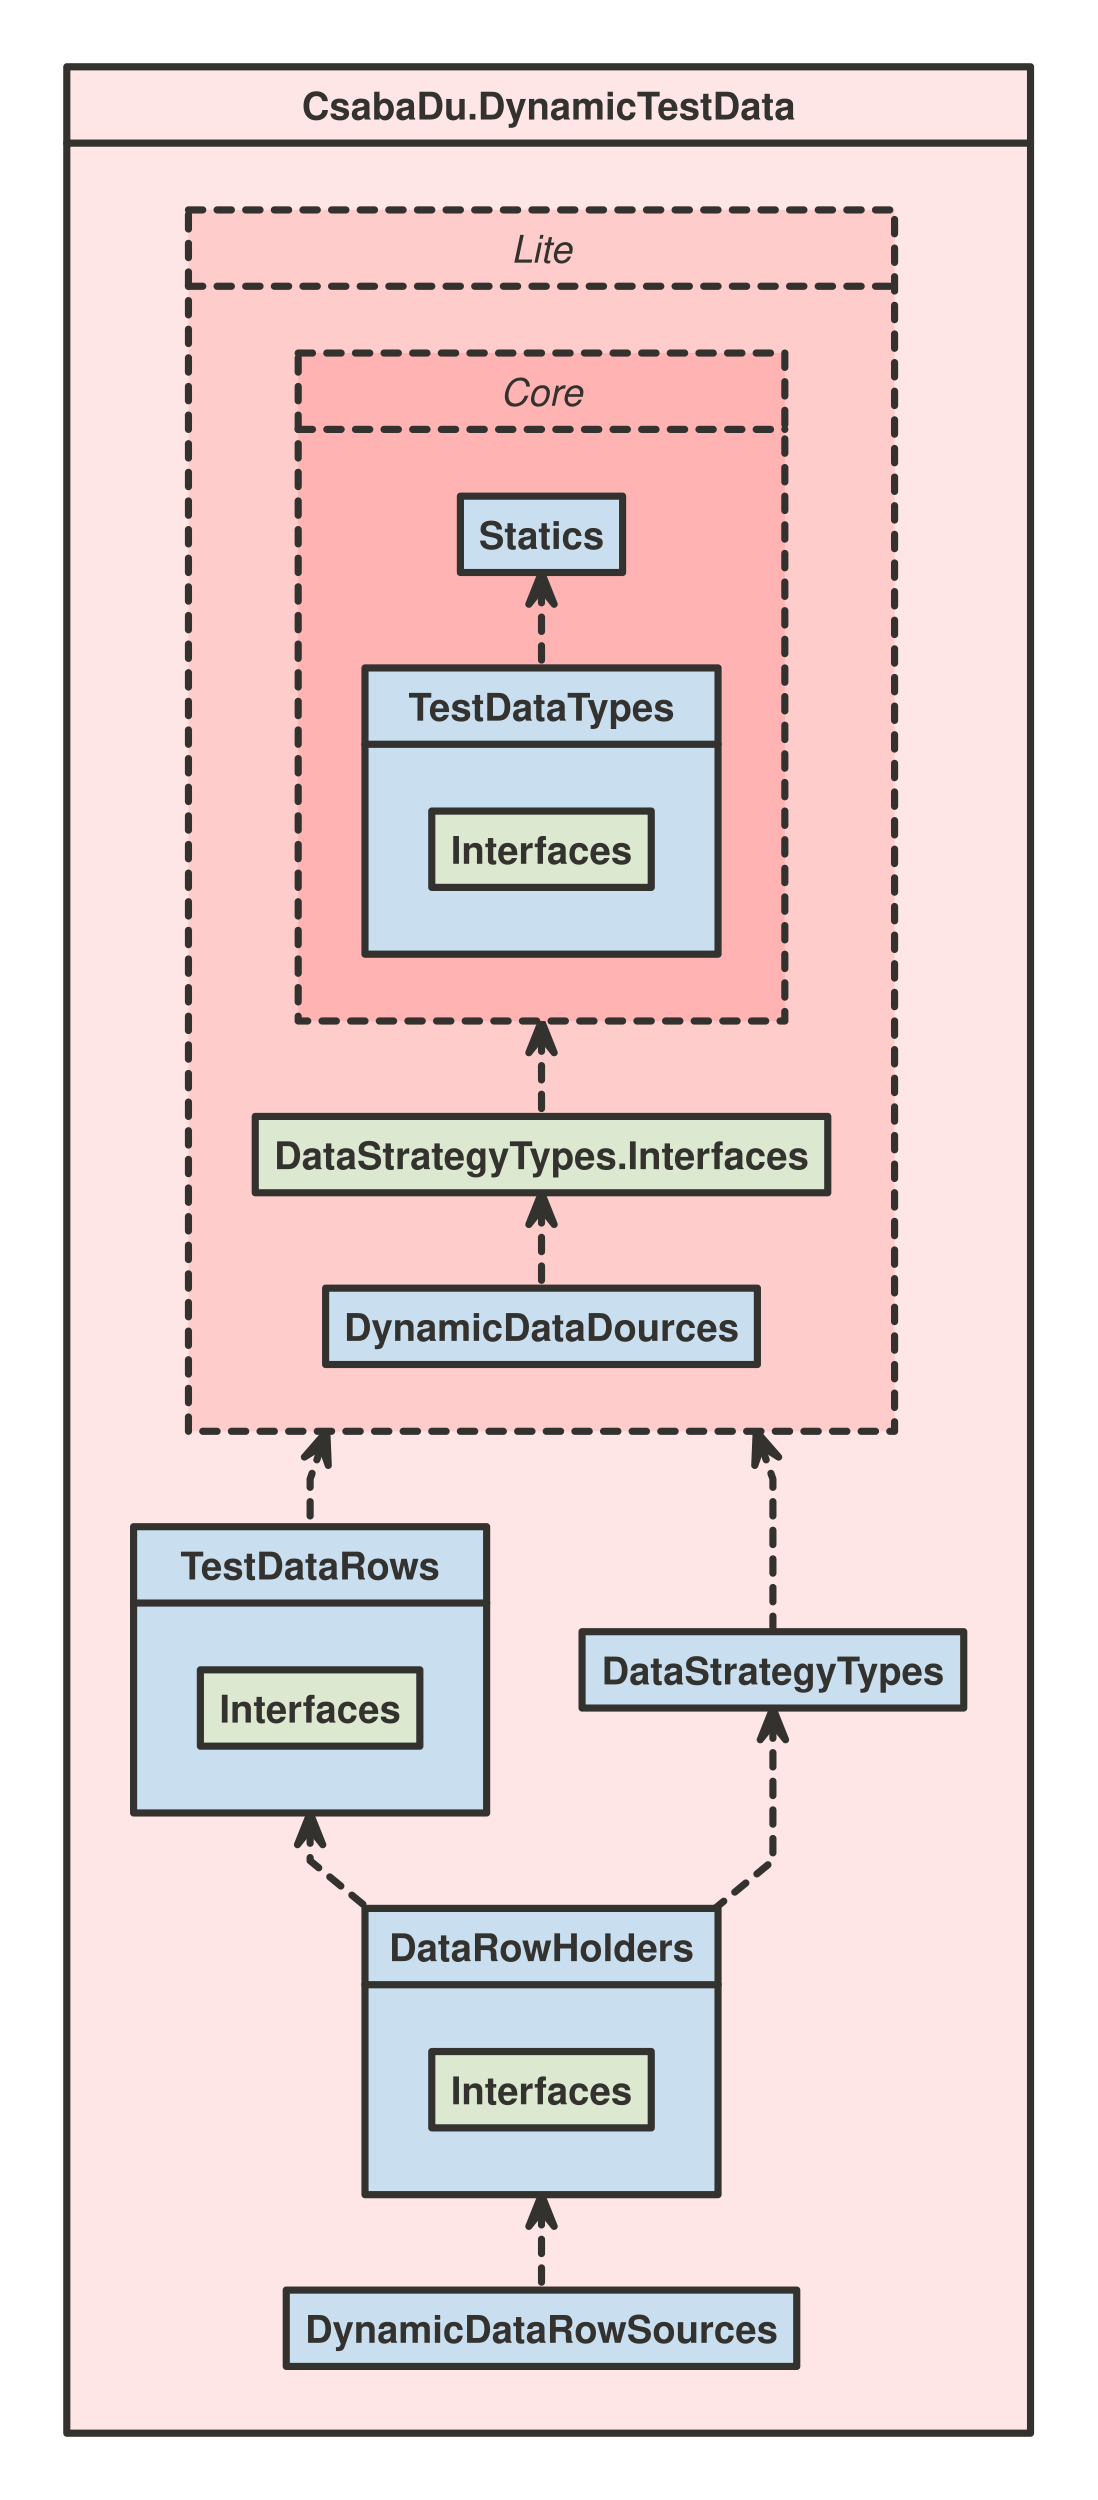
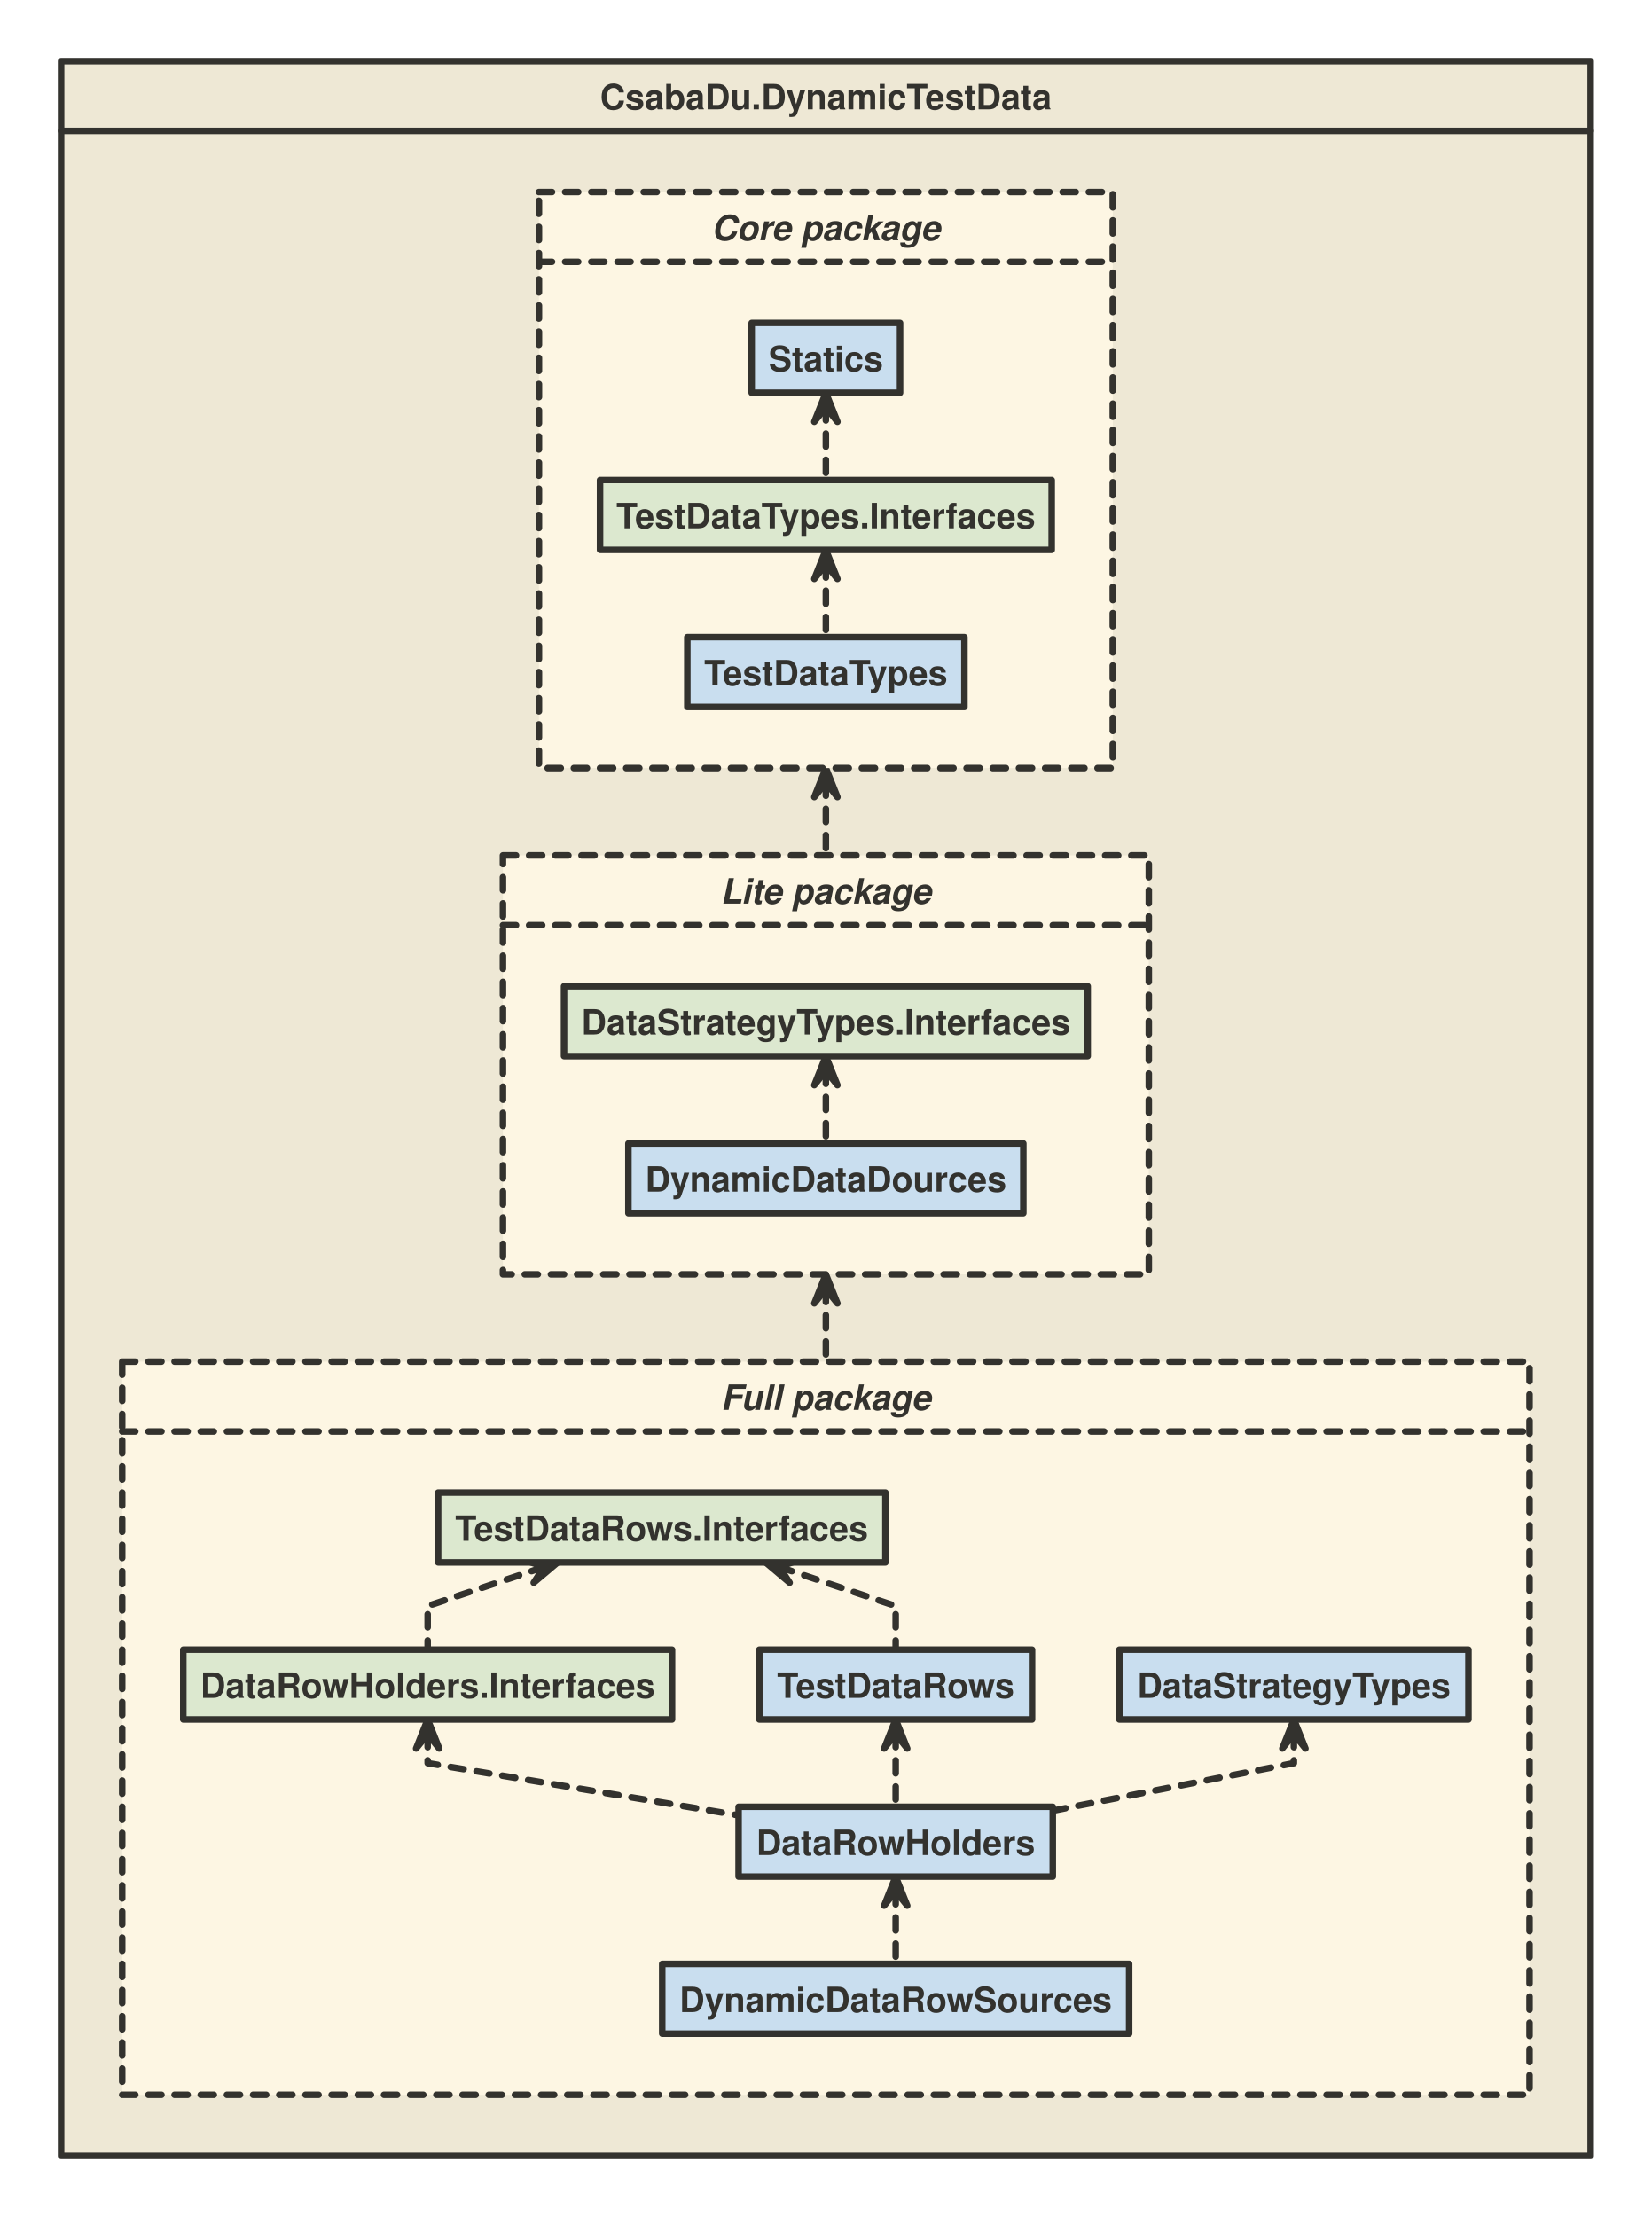
- <svg xmlns="http://www.w3.org/2000/svg" version="1.1" baseProfile="full" width="460.0" height="1048.0" viewBox="0 0 460 1048">
+ <svg xmlns="http://www.w3.org/2000/svg" version="1.1" baseProfile="full" width="757.0" height="1016.0" viewBox="0 0 757 1016">
  <g stroke-width="1.0" text-align="left" font="12pt Helvetica, Arial, sans-serif" font-size="12pt" font-family="Helvetica" font-weight="bold" font-style="normal">
    <g font-family="Helvetica" font-size="12pt" font-weight="bold" font-style="normal" stroke-width="3.0" stroke-linejoin="round" stroke-linecap="round" stroke="#33322E">
      <g stroke="transparent" fill="transparent">
-         <rect x="0.0" y="0.0" height="1048.0" width="460.0" stroke="none" />
+         <rect x="0.0" y="0.0" height="1016.0" width="757.0" stroke="none" />
      </g>
      <g transform="translate(8, 8)" fill="#33322E">
        <g transform="translate(20, 20)">
          <g data-name="CsabaDu.DynamicTestData">
-             <g fill="#ffe6e6" stroke="#33322E" data-name="CsabaDu.DynamicTestData">
-               <rect x="0.0" y="0.0" height="992.0" width="404.0" data-name="CsabaDu.DynamicTestData" />
-               <path d="M0.0 32.0 L404.0 32.0" fill="none" data-name="CsabaDu.DynamicTestData" />
+             <g fill="#eee8d5" stroke="#33322E" data-name="CsabaDu.DynamicTestData">
+               <rect x="0.0" y="0.0" height="960.0" width="701.0" data-name="CsabaDu.DynamicTestData" />
+               <path d="M0.0 32.0 L701.0 32.0" fill="none" data-name="CsabaDu.DynamicTestData" />
            </g>
            <g transform="translate(0, 0)" font-family="Helvetica" font-size="12pt" font-weight="bold" font-style="normal" data-name="CsabaDu.DynamicTestData" data-compartment="0">
              <g transform="translate(8, 8)" fill="#33322E" text-align="center" data-name="CsabaDu.DynamicTestData" data-compartment="0">
-                 <text x="194.0" y="14.1" stroke="none" text-anchor="middle" data-name="CsabaDu.DynamicTestData" data-compartment="0">CsabaDu.DynamicTestData</text>
+                 <text x="342.5" y="14.1" stroke="none" text-anchor="middle" data-name="CsabaDu.DynamicTestData" data-compartment="0">CsabaDu.DynamicTestData</text>
              </g>
            </g>
            <g transform="translate(0, 32)" font-family="Helvetica" font-size="12pt" font-weight="normal" font-style="normal" data-name="CsabaDu.DynamicTestData" data-compartment="1">
              <g transform="translate(8, 8)" fill="#33322E" data-name="CsabaDu.DynamicTestData" data-compartment="1">
                <g transform="translate(20, 20)" fill="#33322E" font-family="Helvetica" font-size="12pt" font-weight="normal" font-style="normal" data-name="CsabaDu.DynamicTestData" data-compartment="1">
                  <g stroke-dasharray="6 6" data-name="CsabaDu.DynamicTestData" data-compartment="1">
-                     <path d="M263.2 518.3 L268 532 L268 596 L268.0 596.0 " fill="none" data-name="CsabaDu.DynamicTestData" data-compartment="1" />
-                   </g>
-                   <path d="M270.4 522.8 L263.2 518.3 L260.4 526.3 L261.0 512.0 Z" data-name="CsabaDu.DynamicTestData" data-compartment="1" />
+                     <path d="M322.5 270.7 L322.5 284 L322.5 304 L322.5 304.0 " fill="none" data-name="CsabaDu.DynamicTestData" data-compartment="1" />
+                   </g>
+                   <path d="M327.8 277.3 L322.5 270.7 L317.2 277.3 L322.5 264.0 Z" data-name="CsabaDu.DynamicTestData" data-compartment="1" />
                  <g stroke-dasharray="6 6" data-name="CsabaDu.DynamicTestData" data-compartment="1">
-                     <path d="M78.8 518.3 L74 532 L74 552 L74.0 552.0 " fill="none" data-name="CsabaDu.DynamicTestData" data-compartment="1" />
-                   </g>
-                   <path d="M81.6 526.3 L78.8 518.3 L71.6 522.8 L81.0 512.0 Z" data-name="CsabaDu.DynamicTestData" data-compartment="1" />
-                   <g stroke-dasharray="6 6" data-name="CsabaDu.DynamicTestData" data-compartment="1">
-                     <path d="M74.0 678.7 L74 692 L98.25 712 L98.3 712.0 " fill="none" data-name="CsabaDu.DynamicTestData" data-compartment="1" />
-                   </g>
-                   <path d="M79.3 685.3 L74.0 678.7 L68.7 685.3 L74.0 672.0 Z" data-name="CsabaDu.DynamicTestData" data-compartment="1" />
-                   <g stroke-dasharray="6 6" data-name="CsabaDu.DynamicTestData" data-compartment="1">
-                     <path d="M268.0 634.7 L268 692 L243.75 712 L243.8 712.0 " fill="none" data-name="CsabaDu.DynamicTestData" data-compartment="1" />
-                   </g>
-                   <path d="M273.3 641.3 L268.0 634.7 L262.7 641.3 L268.0 628.0 Z" data-name="CsabaDu.DynamicTestData" data-compartment="1" />
-                   <g stroke-dasharray="6 6" data-name="CsabaDu.DynamicTestData" data-compartment="1">
-                     <path d="M171.0 838.7 L171 852 L171 872 L171.0 872.0 " fill="none" data-name="CsabaDu.DynamicTestData" data-compartment="1" />
-                   </g>
-                   <path d="M176.3 845.3 L171.0 838.7 L165.7 845.3 L171.0 832.0 Z" data-name="CsabaDu.DynamicTestData" data-compartment="1" />
-                   <g data-name="Lite">
-                     <g fill="#ffcccc" stroke="#33322E" stroke-dasharray="6 6" data-name="Lite">
-                       <rect x="23.0" y="0.0" height="512.0" width="296.0" data-name="Lite" />
-                       <path d="M23.0 32.0 L319.0 32.0" fill="none" data-name="Lite" />
-                     </g>
-                     <g transform="translate(23, 0)" font-family="Helvetica" font-size="12pt" font-weight="normal" font-style="italic" data-name="Lite" data-compartment="0">
-                       <g transform="translate(8, 8)" fill="#33322E" text-align="center" data-name="Lite" data-compartment="0">
-                         <text x="140.0" y="14.1" stroke="none" text-anchor="middle" data-name="Lite" data-compartment="0">Lite</text>
-                       </g>
-                     </g>
-                     <g transform="translate(23, 32)" font-family="Helvetica" font-size="12pt" font-weight="normal" font-style="normal" data-name="Lite" data-compartment="1">
-                       <g transform="translate(8, 8)" fill="#33322E" data-name="Lite" data-compartment="1">
-                         <g transform="translate(20, 20)" fill="#33322E" font-family="Helvetica" font-size="12pt" font-weight="normal" font-style="normal" data-name="Lite" data-compartment="1">
-                           <g stroke-dasharray="6 6" data-name="Lite" data-compartment="1">
-                             <path d="M120.0 286.7 L120 300 L120 320 L120.0 320.0 " fill="none" data-name="Lite" data-compartment="1" />
-                           </g>
-                           <path d="M125.3 293.3 L120.0 286.7 L114.7 293.3 L120.0 280.0 Z" data-name="Lite" data-compartment="1" />
-                           <g stroke-dasharray="6 6" data-name="Lite" data-compartment="1">
-                             <path d="M120.0 358.7 L120 372 L120 392 L120.0 392.0 " fill="none" data-name="Lite" data-compartment="1" />
-                           </g>
-                           <path d="M125.3 365.3 L120.0 358.7 L114.7 365.3 L120.0 352.0 Z" data-name="Lite" data-compartment="1" />
-                           <g data-name="Core">
-                             <g fill="#ffb3b3" stroke="#33322E" stroke-dasharray="6 6" data-name="Core">
-                               <rect x="18.0" y="0.0" height="280.0" width="204.0" data-name="Core" />
-                               <path d="M18.0 32.0 L222.0 32.0" fill="none" data-name="Core" />
-                             </g>
-                             <g transform="translate(18, 0)" font-family="Helvetica" font-size="12pt" font-weight="normal" font-style="italic" data-name="Core" data-compartment="0">
-                               <g transform="translate(8, 8)" fill="#33322E" text-align="center" data-name="Core" data-compartment="0">
-                                 <text x="94.0" y="14.1" stroke="none" text-anchor="middle" data-name="Core" data-compartment="0">Core</text>
-                               </g>
-                             </g>
-                             <g transform="translate(18, 32)" font-family="Helvetica" font-size="12pt" font-weight="normal" font-style="normal" data-name="Core" data-compartment="1">
-                               <g transform="translate(8, 8)" fill="#33322E" data-name="Core" data-compartment="1">
-                                 <g transform="translate(20, 20)" fill="#33322E" font-family="Helvetica" font-size="12pt" font-weight="normal" font-style="normal" data-name="Core" data-compartment="1">
-                                   <g stroke-dasharray="6 6" data-name="Core" data-compartment="1">
-                                     <path d="M74.0 38.7 L74 52 L74 72 L74.0 72.0 " fill="none" data-name="Core" data-compartment="1" />
-                                   </g>
-                                   <path d="M79.3 45.3 L74.0 38.7 L68.7 45.3 L74.0 32.0 Z" data-name="Core" data-compartment="1" />
-                                   <g data-name="Statics">
-                                     <g fill="#C9DEEF" stroke="#33322E" data-name="Statics">
-                                       <rect x="40.0" y="0.0" height="32.0" width="68.0" data-name="Statics" />
-                                     </g>
-                                     <g transform="translate(40, 0)" font-family="Helvetica" font-size="12pt" font-weight="bold" font-style="normal" data-name="Statics" data-compartment="0">
-                                       <g transform="translate(8, 8)" fill="#33322E" text-align="center" data-name="Statics" data-compartment="0">
-                                         <text x="26.0" y="14.1" stroke="none" text-anchor="middle" data-name="Statics" data-compartment="0">Statics</text>
-                                       </g>
-                                     </g>
-                                   </g>
-                                   <g data-name="TestDataTypes">
-                                     <g fill="#C9DEEF" stroke="#33322E" data-name="TestDataTypes">
-                                       <rect x="0.0" y="72.0" height="120.0" width="148.0" data-name="TestDataTypes" />
-                                       <path d="M0.0 104.0 L148.0 104.0" fill="none" data-name="TestDataTypes" />
-                                     </g>
-                                     <g transform="translate(0, 72)" font-family="Helvetica" font-size="12pt" font-weight="bold" font-style="normal" data-name="TestDataTypes" data-compartment="0">
-                                       <g transform="translate(8, 8)" fill="#33322E" text-align="center" data-name="TestDataTypes" data-compartment="0">
-                                         <text x="66.0" y="14.1" stroke="none" text-anchor="middle" data-name="TestDataTypes" data-compartment="0">TestDataTypes</text>
-                                       </g>
-                                     </g>
-                                     <g transform="translate(0, 104)" font-family="Helvetica" font-size="12pt" font-weight="normal" font-style="normal" data-name="TestDataTypes" data-compartment="1">
-                                       <g transform="translate(8, 8)" fill="#33322E" data-name="TestDataTypes" data-compartment="1">
-                                         <g transform="translate(20, 20)" data-name="TestDataTypes" data-compartment="1">
-                                           <g data-name="Interfaces">
-                                             <g fill="#DCE8CF" stroke="#33322E" data-name="Interfaces">
-                                               <rect x="0.0" y="0.0" height="32.0" width="92.0" data-name="Interfaces" />
-                                             </g>
-                                             <g transform="translate(0, 0)" font-family="Helvetica" font-size="12pt" font-weight="bold" font-style="normal" data-name="Interfaces" data-compartment="0">
-                                               <g transform="translate(8, 8)" fill="#33322E" text-align="center" data-name="Interfaces" data-compartment="0">
-                                                 <text x="38.0" y="14.1" stroke="none" text-anchor="middle" data-name="Interfaces" data-compartment="0">Interfaces</text>
-                                               </g>
-                                             </g>
-                                           </g>
-                                         </g>
-                                       </g>
-                                     </g>
-                                   </g>
-                                 </g>
-                               </g>
-                             </g>
-                           </g>
+                     <path d="M322.5 502.7 L322.5 516 L322.5 536 L322.5 536.0 " fill="none" data-name="CsabaDu.DynamicTestData" data-compartment="1" />
+                   </g>
+                   <path d="M327.8 509.3 L322.5 502.7 L317.2 509.3 L322.5 496.0 Z" data-name="CsabaDu.DynamicTestData" data-compartment="1" />
+                   <g data-name="Core package">
+                     <g fill="#fdf6e3" stroke="#33322E" stroke-dasharray="6 6" data-name="Core package">
+                       <rect x="191.0" y="0.0" height="264.0" width="263.0" data-name="Core package" />
+                       <path d="M191.0 32.0 L454.0 32.0" fill="none" data-name="Core package" />
+                     </g>
+                     <g transform="translate(191, 0)" font-family="Helvetica" font-size="12pt" font-weight="bold" font-style="italic" data-name="Core package" data-compartment="0">
+                       <g transform="translate(8, 8)" fill="#33322E" text-align="center" data-name="Core package" data-compartment="0">
+                         <text x="123.5" y="14.1" stroke="none" text-anchor="middle" data-name="Core package" data-compartment="0">Core package</text>
+                       </g>
+                     </g>
+                     <g transform="translate(191, 32)" font-family="Helvetica" font-size="12pt" font-weight="normal" font-style="normal" data-name="Core package" data-compartment="1">
+                       <g transform="translate(8, 8)" fill="#33322E" data-name="Core package" data-compartment="1">
+                         <g transform="translate(20, 20)" fill="#33322E" font-family="Helvetica" font-size="12pt" font-weight="normal" font-style="normal" data-name="Core package" data-compartment="1">
+                           <g stroke-dasharray="6 6" data-name="Core package" data-compartment="1">
+                             <path d="M103.5 38.7 L103.5 52 L103.5 72 L103.5 72.0 " fill="none" data-name="Core package" data-compartment="1" />
+                           </g>
+                           <path d="M108.8 45.3 L103.5 38.7 L98.2 45.3 L103.5 32.0 Z" data-name="Core package" data-compartment="1" />
+                           <g stroke-dasharray="6 6" data-name="Core package" data-compartment="1">
+                             <path d="M103.5 110.7 L103.5 124 L103.5 144 L103.5 144.0 " fill="none" data-name="Core package" data-compartment="1" />
+                           </g>
+                           <path d="M108.8 117.3 L103.5 110.7 L98.2 117.3 L103.5 104.0 Z" data-name="Core package" data-compartment="1" />
+                           <g data-name="Statics">
+                             <g fill="#C9DEEF" stroke="#33322E" data-name="Statics">
+                               <rect x="69.5" y="0.0" height="32.0" width="68.0" data-name="Statics" />
+                             </g>
+                             <g transform="translate(69.5, 0)" font-family="Helvetica" font-size="12pt" font-weight="bold" font-style="normal" data-name="Statics" data-compartment="0">
+                               <g transform="translate(8, 8)" fill="#33322E" text-align="center" data-name="Statics" data-compartment="0">
+                                 <text x="26.0" y="14.1" stroke="none" text-anchor="middle" data-name="Statics" data-compartment="0">Statics</text>
+                               </g>
+                             </g>
+                           </g>
+                           <g data-name="TestDataTypes.Interfaces">
+                             <g fill="#DCE8CF" stroke="#33322E" data-name="TestDataTypes.Interfaces">
+                               <rect x="0.0" y="72.0" height="32.0" width="207.0" data-name="TestDataTypes.Interfaces" />
+                             </g>
+                             <g transform="translate(0, 72)" font-family="Helvetica" font-size="12pt" font-weight="bold" font-style="normal" data-name="TestDataTypes.Interfaces" data-compartment="0">
+                               <g transform="translate(8, 8)" fill="#33322E" text-align="center" data-name="TestDataTypes.Interfaces" data-compartment="0">
+                                 <text x="95.5" y="14.1" stroke="none" text-anchor="middle" data-name="TestDataTypes.Interfaces" data-compartment="0">TestDataTypes.Interfaces</text>
+                               </g>
+                             </g>
+                           </g>
+                           <g data-name="TestDataTypes">
+                             <g fill="#C9DEEF" stroke="#33322E" data-name="TestDataTypes">
+                               <rect x="40.0" y="144.0" height="32.0" width="127.0" data-name="TestDataTypes" />
+                             </g>
+                             <g transform="translate(40, 144)" font-family="Helvetica" font-size="12pt" font-weight="bold" font-style="normal" data-name="TestDataTypes" data-compartment="0">
+                               <g transform="translate(8, 8)" fill="#33322E" text-align="center" data-name="TestDataTypes" data-compartment="0">
+                                 <text x="55.5" y="14.1" stroke="none" text-anchor="middle" data-name="TestDataTypes" data-compartment="0">TestDataTypes</text>
+                               </g>
+                             </g>
+                           </g>
+                         </g>
+                       </g>
+                     </g>
+                   </g>
+                   <g data-name="Lite package">
+                     <g fill="#fdf6e3" stroke="#33322E" stroke-dasharray="6 6" data-name="Lite package">
+                       <rect x="174.5" y="304.0" height="192.0" width="296.0" data-name="Lite package" />
+                       <path d="M174.5 336.0 L470.5 336.0" fill="none" data-name="Lite package" />
+                     </g>
+                     <g transform="translate(174.5, 304)" font-family="Helvetica" font-size="12pt" font-weight="bold" font-style="italic" data-name="Lite package" data-compartment="0">
+                       <g transform="translate(8, 8)" fill="#33322E" text-align="center" data-name="Lite package" data-compartment="0">
+                         <text x="140.0" y="14.1" stroke="none" text-anchor="middle" data-name="Lite package" data-compartment="0">Lite package</text>
+                       </g>
+                     </g>
+                     <g transform="translate(174.5, 336)" font-family="Helvetica" font-size="12pt" font-weight="normal" font-style="normal" data-name="Lite package" data-compartment="1">
+                       <g transform="translate(8, 8)" fill="#33322E" data-name="Lite package" data-compartment="1">
+                         <g transform="translate(20, 20)" fill="#33322E" font-family="Helvetica" font-size="12pt" font-weight="normal" font-style="normal" data-name="Lite package" data-compartment="1">
+                           <g stroke-dasharray="6 6" data-name="Lite package" data-compartment="1">
+                             <path d="M120.0 38.7 L120 52 L120 72 L120.0 72.0 " fill="none" data-name="Lite package" data-compartment="1" />
+                           </g>
+                           <path d="M125.3 45.3 L120.0 38.7 L114.7 45.3 L120.0 32.0 Z" data-name="Lite package" data-compartment="1" />
                          <g data-name="DataStrategyTypes.Interfaces">
                            <g fill="#DCE8CF" stroke="#33322E" data-name="DataStrategyTypes.Interfaces">
-                               <rect x="0.0" y="320.0" height="32.0" width="240.0" data-name="DataStrategyTypes.Interfaces" />
-                             </g>
-                             <g transform="translate(0, 320)" font-family="Helvetica" font-size="12pt" font-weight="bold" font-style="normal" data-name="DataStrategyTypes.Interfaces" data-compartment="0">
+                               <rect x="0.0" y="0.0" height="32.0" width="240.0" data-name="DataStrategyTypes.Interfaces" />
+                             </g>
+                             <g transform="translate(0, 0)" font-family="Helvetica" font-size="12pt" font-weight="bold" font-style="normal" data-name="DataStrategyTypes.Interfaces" data-compartment="0">
                              <g transform="translate(8, 8)" fill="#33322E" text-align="center" data-name="DataStrategyTypes.Interfaces" data-compartment="0">
                                <text x="112.0" y="14.1" stroke="none" text-anchor="middle" data-name="DataStrategyTypes.Interfaces" data-compartment="0">DataStrategyTypes.Interfaces</text>
                              </g>
                            </g>
                          </g>
                          <g data-name="DynamicDataDources">
                            <g fill="#C9DEEF" stroke="#33322E" data-name="DynamicDataDources">
-                               <rect x="29.5" y="392.0" height="32.0" width="181.0" data-name="DynamicDataDources" />
-                             </g>
-                             <g transform="translate(29.5, 392)" font-family="Helvetica" font-size="12pt" font-weight="bold" font-style="normal" data-name="DynamicDataDources" data-compartment="0">
+                               <rect x="29.5" y="72.0" height="32.0" width="181.0" data-name="DynamicDataDources" />
+                             </g>
+                             <g transform="translate(29.5, 72)" font-family="Helvetica" font-size="12pt" font-weight="bold" font-style="normal" data-name="DynamicDataDources" data-compartment="0">
                              <g transform="translate(8, 8)" fill="#33322E" text-align="center" data-name="DynamicDataDources" data-compartment="0">
                                <text x="82.5" y="14.1" stroke="none" text-anchor="middle" data-name="DynamicDataDources" data-compartment="0">DynamicDataDources</text>
                              </g>
                            </g>
                          </g>
                        </g>
                      </g>
                    </g>
                  </g>
-                   <g data-name="DataStrategyTypes">
-                     <g fill="#C9DEEF" stroke="#33322E" data-name="DataStrategyTypes">
-                       <rect x="188.0" y="596.0" height="32.0" width="160.0" data-name="DataStrategyTypes" />
-                     </g>
-                     <g transform="translate(188, 596)" font-family="Helvetica" font-size="12pt" font-weight="bold" font-style="normal" data-name="DataStrategyTypes" data-compartment="0">
-                       <g transform="translate(8, 8)" fill="#33322E" text-align="center" data-name="DataStrategyTypes" data-compartment="0">
-                         <text x="72.0" y="14.1" stroke="none" text-anchor="middle" data-name="DataStrategyTypes" data-compartment="0">DataStrategyTypes</text>
-                       </g>
-                     </g>
-                   </g>
-                   <g data-name="TestDataRows">
-                     <g fill="#C9DEEF" stroke="#33322E" data-name="TestDataRows">
-                       <rect x="0.0" y="552.0" height="120.0" width="148.0" data-name="TestDataRows" />
-                       <path d="M0.0 584.0 L148.0 584.0" fill="none" data-name="TestDataRows" />
-                     </g>
-                     <g transform="translate(0, 552)" font-family="Helvetica" font-size="12pt" font-weight="bold" font-style="normal" data-name="TestDataRows" data-compartment="0">
-                       <g transform="translate(8, 8)" fill="#33322E" text-align="center" data-name="TestDataRows" data-compartment="0">
-                         <text x="66.0" y="14.1" stroke="none" text-anchor="middle" data-name="TestDataRows" data-compartment="0">TestDataRows</text>
-                       </g>
-                     </g>
-                     <g transform="translate(0, 584)" font-family="Helvetica" font-size="12pt" font-weight="normal" font-style="normal" data-name="TestDataRows" data-compartment="1">
-                       <g transform="translate(8, 8)" fill="#33322E" data-name="TestDataRows" data-compartment="1">
-                         <g transform="translate(20, 20)" data-name="TestDataRows" data-compartment="1">
-                           <g data-name="Interfaces">
-                             <g fill="#DCE8CF" stroke="#33322E" data-name="Interfaces">
-                               <rect x="0.0" y="0.0" height="32.0" width="92.0" data-name="Interfaces" />
-                             </g>
-                             <g transform="translate(0, 0)" font-family="Helvetica" font-size="12pt" font-weight="bold" font-style="normal" data-name="Interfaces" data-compartment="0">
-                               <g transform="translate(8, 8)" fill="#33322E" text-align="center" data-name="Interfaces" data-compartment="0">
-                                 <text x="38.0" y="14.1" stroke="none" text-anchor="middle" data-name="Interfaces" data-compartment="0">Interfaces</text>
+                   <g data-name="Full package">
+                     <g fill="#fdf6e3" stroke="#33322E" stroke-dasharray="6 6" data-name="Full package">
+                       <rect x="0.0" y="536.0" height="336.0" width="645.0" data-name="Full package" />
+                       <path d="M0.0 568.0 L645.0 568.0" fill="none" data-name="Full package" />
+                     </g>
+                     <g transform="translate(0, 536)" font-family="Helvetica" font-size="12pt" font-weight="bold" font-style="italic" data-name="Full package" data-compartment="0">
+                       <g transform="translate(8, 8)" fill="#33322E" text-align="center" data-name="Full package" data-compartment="0">
+                         <text x="314.5" y="14.1" stroke="none" text-anchor="middle" data-name="Full package" data-compartment="0">Full package</text>
+                       </g>
+                     </g>
+                     <g transform="translate(0, 568)" font-family="Helvetica" font-size="12pt" font-weight="normal" font-style="normal" data-name="Full package" data-compartment="1">
+                       <g transform="translate(8, 8)" fill="#33322E" data-name="Full package" data-compartment="1">
+                         <g transform="translate(20, 20)" fill="#33322E" font-family="Helvetica" font-size="12pt" font-weight="normal" font-style="normal" data-name="Full package" data-compartment="1">
+                           <g stroke-dasharray="6 6" data-name="Full package" data-compartment="1">
+                             <path d="M165.3 34.1 L112 52 L112 72 L112.0 72.0 " fill="none" data-name="Full package" data-compartment="1" />
+                           </g>
+                           <path d="M160.6 41.3 L165.3 34.1 L157.2 31.2 L171.6 32.0 Z" data-name="Full package" data-compartment="1" />
+                           <g stroke-dasharray="6 6" data-name="Full package" data-compartment="1">
+                             <path d="M112.0 110.7 L112 124 L254.5 147.916 L254.5 147.9 " fill="none" data-name="Full package" data-compartment="1" />
+                           </g>
+                           <path d="M117.3 117.3 L112.0 110.7 L106.7 117.3 L112.0 104.0 Z" data-name="Full package" data-compartment="1" />
+                           <g stroke-dasharray="6 6" data-name="Full package" data-compartment="1">
+                             <path d="M273.2 34.1 L326.5 52 L326.5 72 L326.5 72.0 " fill="none" data-name="Full package" data-compartment="1" />
+                           </g>
+                           <path d="M281.3 31.2 L273.2 34.1 L277.9 41.3 L266.9 32.0 Z" data-name="Full package" data-compartment="1" />
+                           <g stroke-dasharray="6 6" data-name="Full package" data-compartment="1">
+                             <path d="M326.5 110.7 L326.5 124 L326.5 144 L326.5 144.0 " fill="none" data-name="Full package" data-compartment="1" />
+                           </g>
+                           <path d="M331.8 117.3 L326.5 110.7 L321.2 117.3 L326.5 104.0 Z" data-name="Full package" data-compartment="1" />
+                           <g stroke-dasharray="6 6" data-name="Full package" data-compartment="1">
+                             <path d="M509.0 110.7 L509 124 L398.5 145.797 L398.5 145.8 " fill="none" data-name="Full package" data-compartment="1" />
+                           </g>
+                           <path d="M514.3 117.3 L509.0 110.7 L503.7 117.3 L509.0 104.0 Z" data-name="Full package" data-compartment="1" />
+                           <g stroke-dasharray="6 6" data-name="Full package" data-compartment="1">
+                             <path d="M326.5 182.7 L326.5 196 L326.5 216 L326.5 216.0 " fill="none" data-name="Full package" data-compartment="1" />
+                           </g>
+                           <path d="M331.8 189.3 L326.5 182.7 L321.2 189.3 L326.5 176.0 Z" data-name="Full package" data-compartment="1" />
+                           <g data-name="TestDataRows.Interfaces">
+                             <g fill="#DCE8CF" stroke="#33322E" data-name="TestDataRows.Interfaces">
+                               <rect x="116.8" y="0.0" height="32.0" width="205.0" data-name="TestDataRows.Interfaces" />
+                             </g>
+                             <g transform="translate(116.75, 0)" font-family="Helvetica" font-size="12pt" font-weight="bold" font-style="normal" data-name="TestDataRows.Interfaces" data-compartment="0">
+                               <g transform="translate(8, 8)" fill="#33322E" text-align="center" data-name="TestDataRows.Interfaces" data-compartment="0">
+                                 <text x="94.5" y="14.1" stroke="none" text-anchor="middle" data-name="TestDataRows.Interfaces" data-compartment="0">TestDataRows.Interfaces</text>
+                               </g>
+                             </g>
+                           </g>
+                           <g data-name="DataRowHolders.Interfaces">
+                             <g fill="#DCE8CF" stroke="#33322E" data-name="DataRowHolders.Interfaces">
+                               <rect x="0.0" y="72.0" height="32.0" width="224.0" data-name="DataRowHolders.Interfaces" />
+                             </g>
+                             <g transform="translate(0, 72)" font-family="Helvetica" font-size="12pt" font-weight="bold" font-style="normal" data-name="DataRowHolders.Interfaces" data-compartment="0">
+                               <g transform="translate(8, 8)" fill="#33322E" text-align="center" data-name="DataRowHolders.Interfaces" data-compartment="0">
+                                 <text x="104.0" y="14.1" stroke="none" text-anchor="middle" data-name="DataRowHolders.Interfaces" data-compartment="0">DataRowHolders.Interfaces</text>
+                               </g>
+                             </g>
+                           </g>
+                           <g data-name="DataRowHolders">
+                             <g fill="#C9DEEF" stroke="#33322E" data-name="DataRowHolders">
+                               <rect x="254.5" y="144.0" height="32.0" width="144.0" data-name="DataRowHolders" />
+                             </g>
+                             <g transform="translate(254.5, 144)" font-family="Helvetica" font-size="12pt" font-weight="bold" font-style="normal" data-name="DataRowHolders" data-compartment="0">
+                               <g transform="translate(8, 8)" fill="#33322E" text-align="center" data-name="DataRowHolders" data-compartment="0">
+                                 <text x="64.0" y="14.1" stroke="none" text-anchor="middle" data-name="DataRowHolders" data-compartment="0">DataRowHolders</text>
+                               </g>
+                             </g>
+                           </g>
+                           <g data-name="TestDataRows">
+                             <g fill="#C9DEEF" stroke="#33322E" data-name="TestDataRows">
+                               <rect x="264.0" y="72.0" height="32.0" width="125.0" data-name="TestDataRows" />
+                             </g>
+                             <g transform="translate(264, 72)" font-family="Helvetica" font-size="12pt" font-weight="bold" font-style="normal" data-name="TestDataRows" data-compartment="0">
+                               <g transform="translate(8, 8)" fill="#33322E" text-align="center" data-name="TestDataRows" data-compartment="0">
+                                 <text x="54.5" y="14.1" stroke="none" text-anchor="middle" data-name="TestDataRows" data-compartment="0">TestDataRows</text>
+                               </g>
+                             </g>
+                           </g>
+                           <g data-name="DataStrategyTypes">
+                             <g fill="#C9DEEF" stroke="#33322E" data-name="DataStrategyTypes">
+                               <rect x="429.0" y="72.0" height="32.0" width="160.0" data-name="DataStrategyTypes" />
+                             </g>
+                             <g transform="translate(429, 72)" font-family="Helvetica" font-size="12pt" font-weight="bold" font-style="normal" data-name="DataStrategyTypes" data-compartment="0">
+                               <g transform="translate(8, 8)" fill="#33322E" text-align="center" data-name="DataStrategyTypes" data-compartment="0">
+                                 <text x="72.0" y="14.1" stroke="none" text-anchor="middle" data-name="DataStrategyTypes" data-compartment="0">DataStrategyTypes</text>
+                               </g>
+                             </g>
+                           </g>
+                           <g data-name="DynamicDataRowSources">
+                             <g fill="#C9DEEF" stroke="#33322E" data-name="DynamicDataRowSources">
+                               <rect x="219.5" y="216.0" height="32.0" width="214.0" data-name="DynamicDataRowSources" />
+                             </g>
+                             <g transform="translate(219.5, 216)" font-family="Helvetica" font-size="12pt" font-weight="bold" font-style="normal" data-name="DynamicDataRowSources" data-compartment="0">
+                               <g transform="translate(8, 8)" fill="#33322E" text-align="center" data-name="DynamicDataRowSources" data-compartment="0">
+                                 <text x="99.0" y="14.1" stroke="none" text-anchor="middle" data-name="DynamicDataRowSources" data-compartment="0">DynamicDataRowSources</text>
                              </g>
                            </g>
                          </g>
                        </g>
-                       </g>
-                     </g>
-                   </g>
-                   <g data-name="DataRowHolders">
-                     <g fill="#C9DEEF" stroke="#33322E" data-name="DataRowHolders">
-                       <rect x="97.0" y="712.0" height="120.0" width="148.0" data-name="DataRowHolders" />
-                       <path d="M97.0 744.0 L245.0 744.0" fill="none" data-name="DataRowHolders" />
-                     </g>
-                     <g transform="translate(97, 712)" font-family="Helvetica" font-size="12pt" font-weight="bold" font-style="normal" data-name="DataRowHolders" data-compartment="0">
-                       <g transform="translate(8, 8)" fill="#33322E" text-align="center" data-name="DataRowHolders" data-compartment="0">
-                         <text x="66.0" y="14.1" stroke="none" text-anchor="middle" data-name="DataRowHolders" data-compartment="0">DataRowHolders</text>
-                       </g>
-                     </g>
-                     <g transform="translate(97, 744)" font-family="Helvetica" font-size="12pt" font-weight="normal" font-style="normal" data-name="DataRowHolders" data-compartment="1">
-                       <g transform="translate(8, 8)" fill="#33322E" data-name="DataRowHolders" data-compartment="1">
-                         <g transform="translate(20, 20)" data-name="DataRowHolders" data-compartment="1">
-                           <g data-name="Interfaces">
-                             <g fill="#DCE8CF" stroke="#33322E" data-name="Interfaces">
-                               <rect x="0.0" y="0.0" height="32.0" width="92.0" data-name="Interfaces" />
-                             </g>
-                             <g transform="translate(0, 0)" font-family="Helvetica" font-size="12pt" font-weight="bold" font-style="normal" data-name="Interfaces" data-compartment="0">
-                               <g transform="translate(8, 8)" fill="#33322E" text-align="center" data-name="Interfaces" data-compartment="0">
-                                 <text x="38.0" y="14.1" stroke="none" text-anchor="middle" data-name="Interfaces" data-compartment="0">Interfaces</text>
-                               </g>
-                             </g>
-                           </g>
-                         </g>
-                       </g>
-                     </g>
-                   </g>
-                   <g data-name="DynamicDataRowSources">
-                     <g fill="#C9DEEF" stroke="#33322E" data-name="DynamicDataRowSources">
-                       <rect x="64.0" y="872.0" height="32.0" width="214.0" data-name="DynamicDataRowSources" />
-                     </g>
-                     <g transform="translate(64, 872)" font-family="Helvetica" font-size="12pt" font-weight="bold" font-style="normal" data-name="DynamicDataRowSources" data-compartment="0">
-                       <g transform="translate(8, 8)" fill="#33322E" text-align="center" data-name="DynamicDataRowSources" data-compartment="0">
-                         <text x="99.0" y="14.1" stroke="none" text-anchor="middle" data-name="DynamicDataRowSources" data-compartment="0">DynamicDataRowSources</text>
                      </g>
                    </g>
                  </g>
                </g>
              </g>
            </g>
          </g>
        </g>
      </g>
    </g>
  </g>
</svg>
